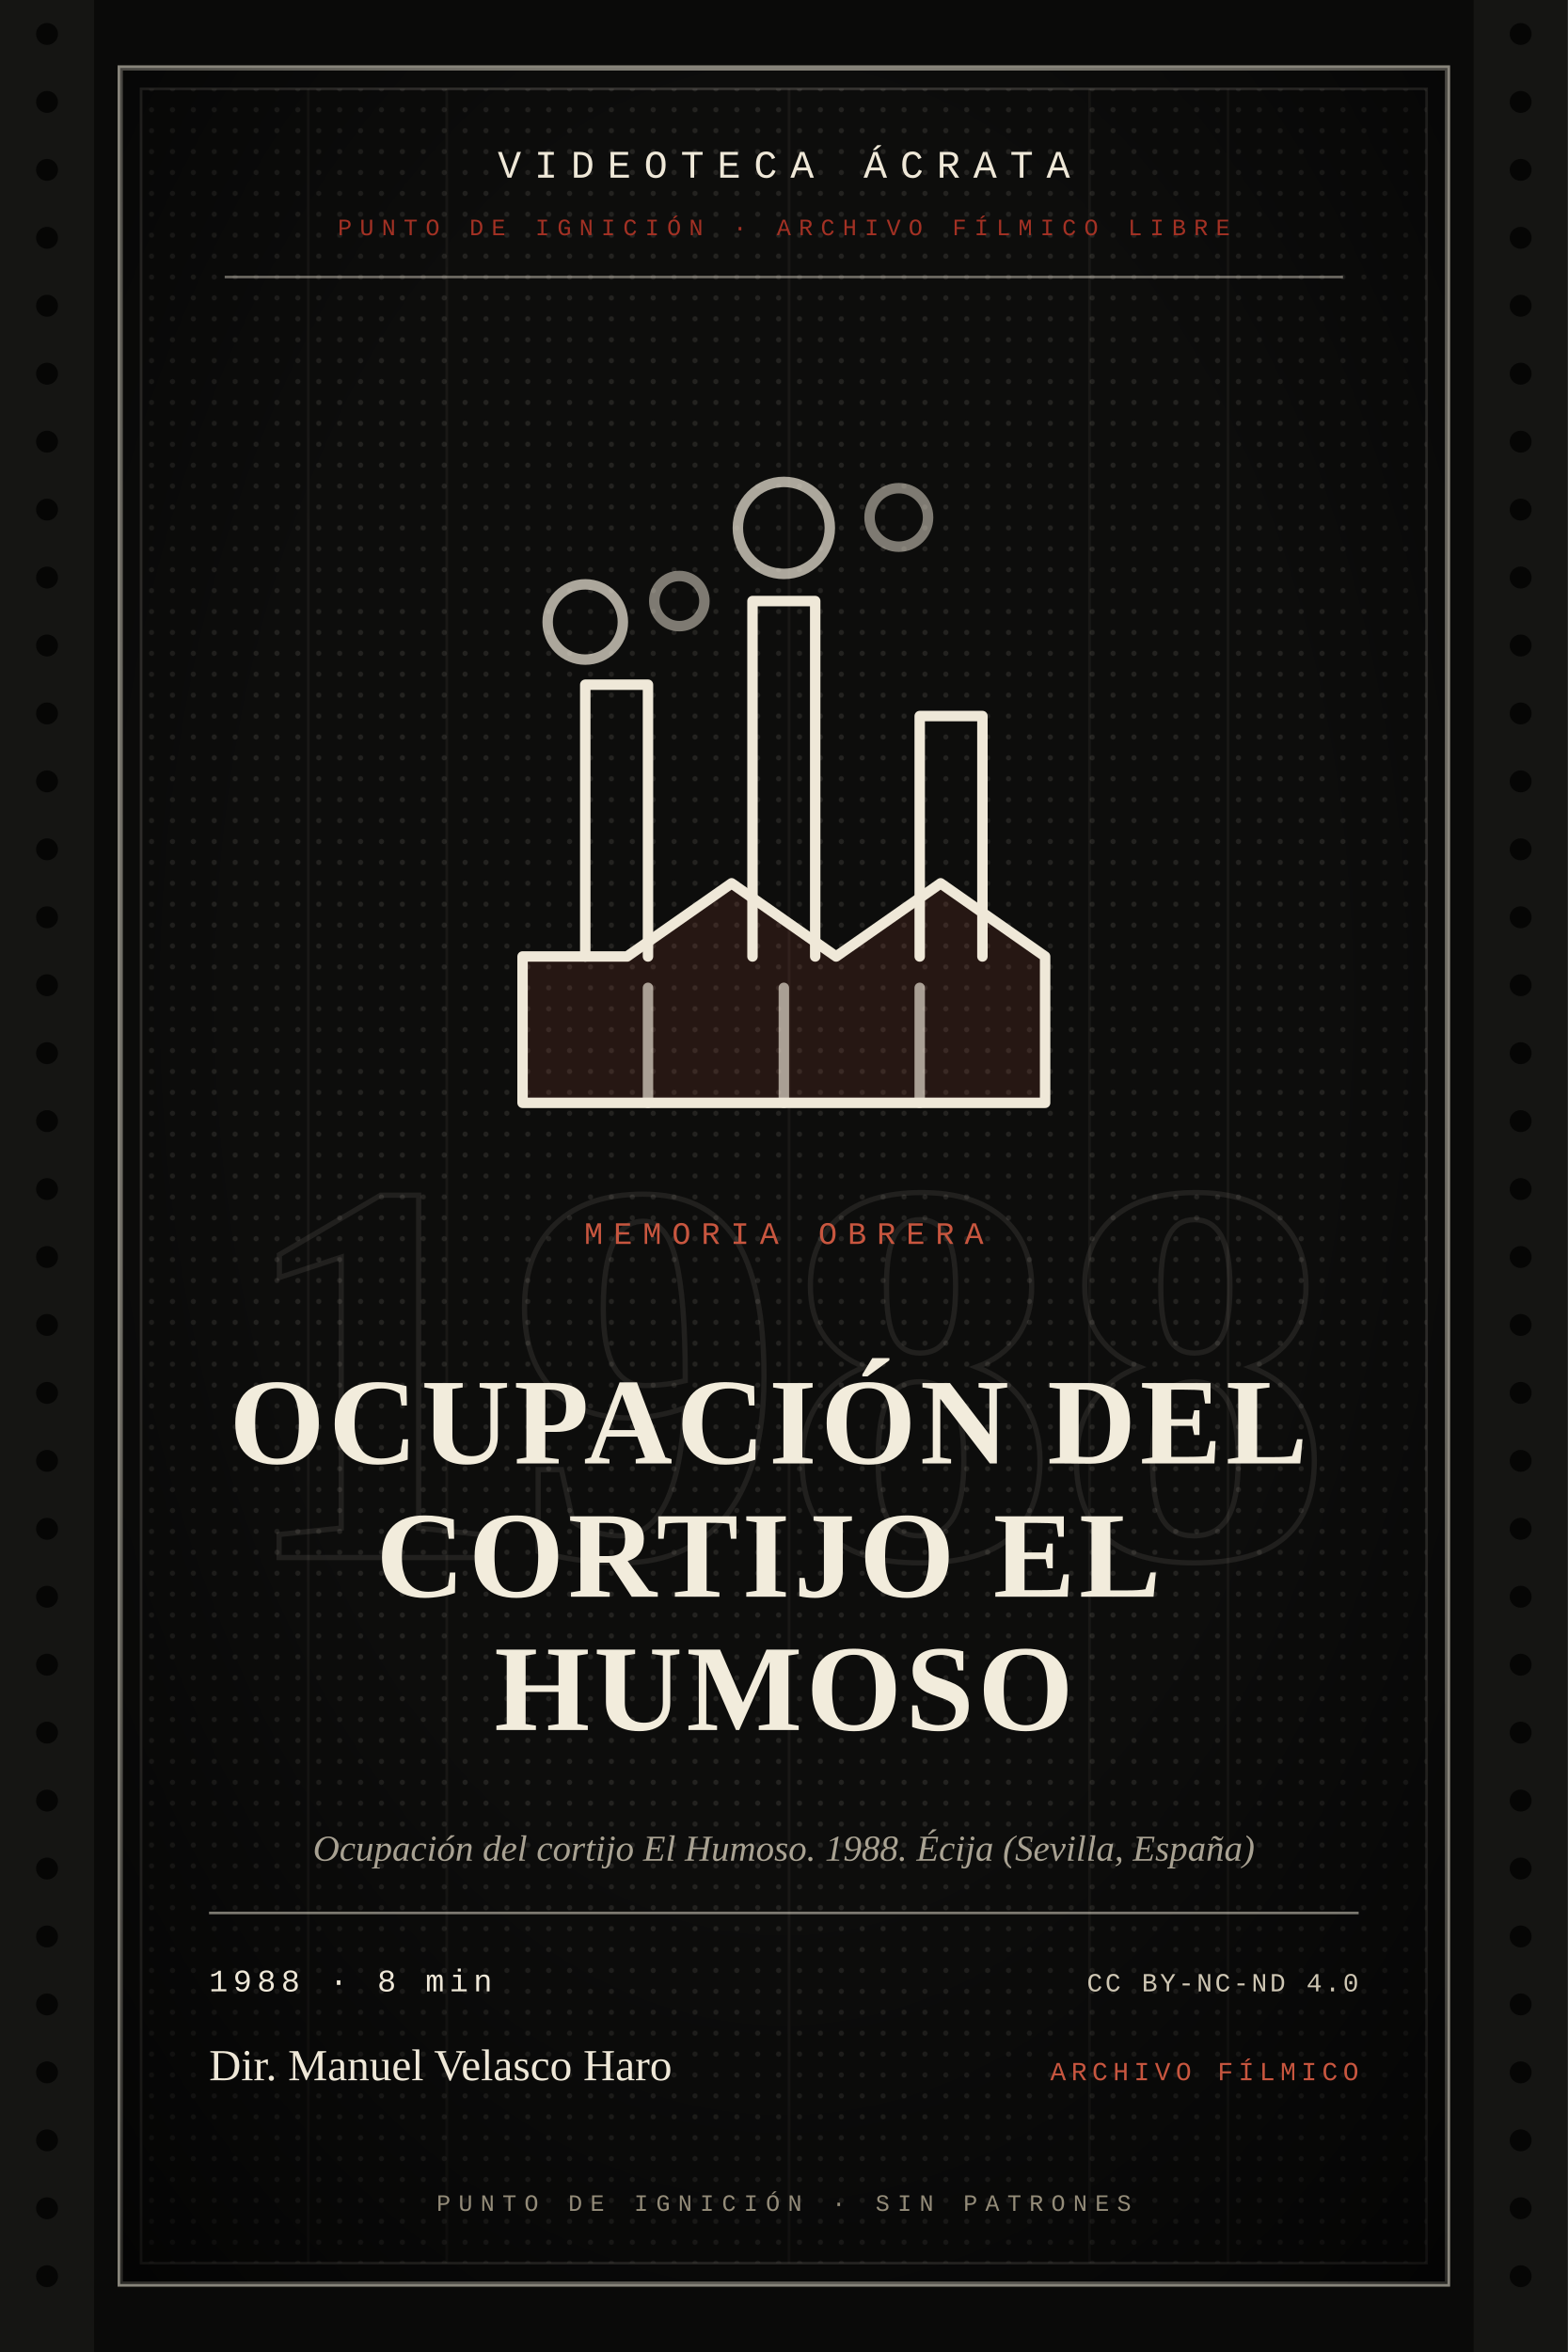
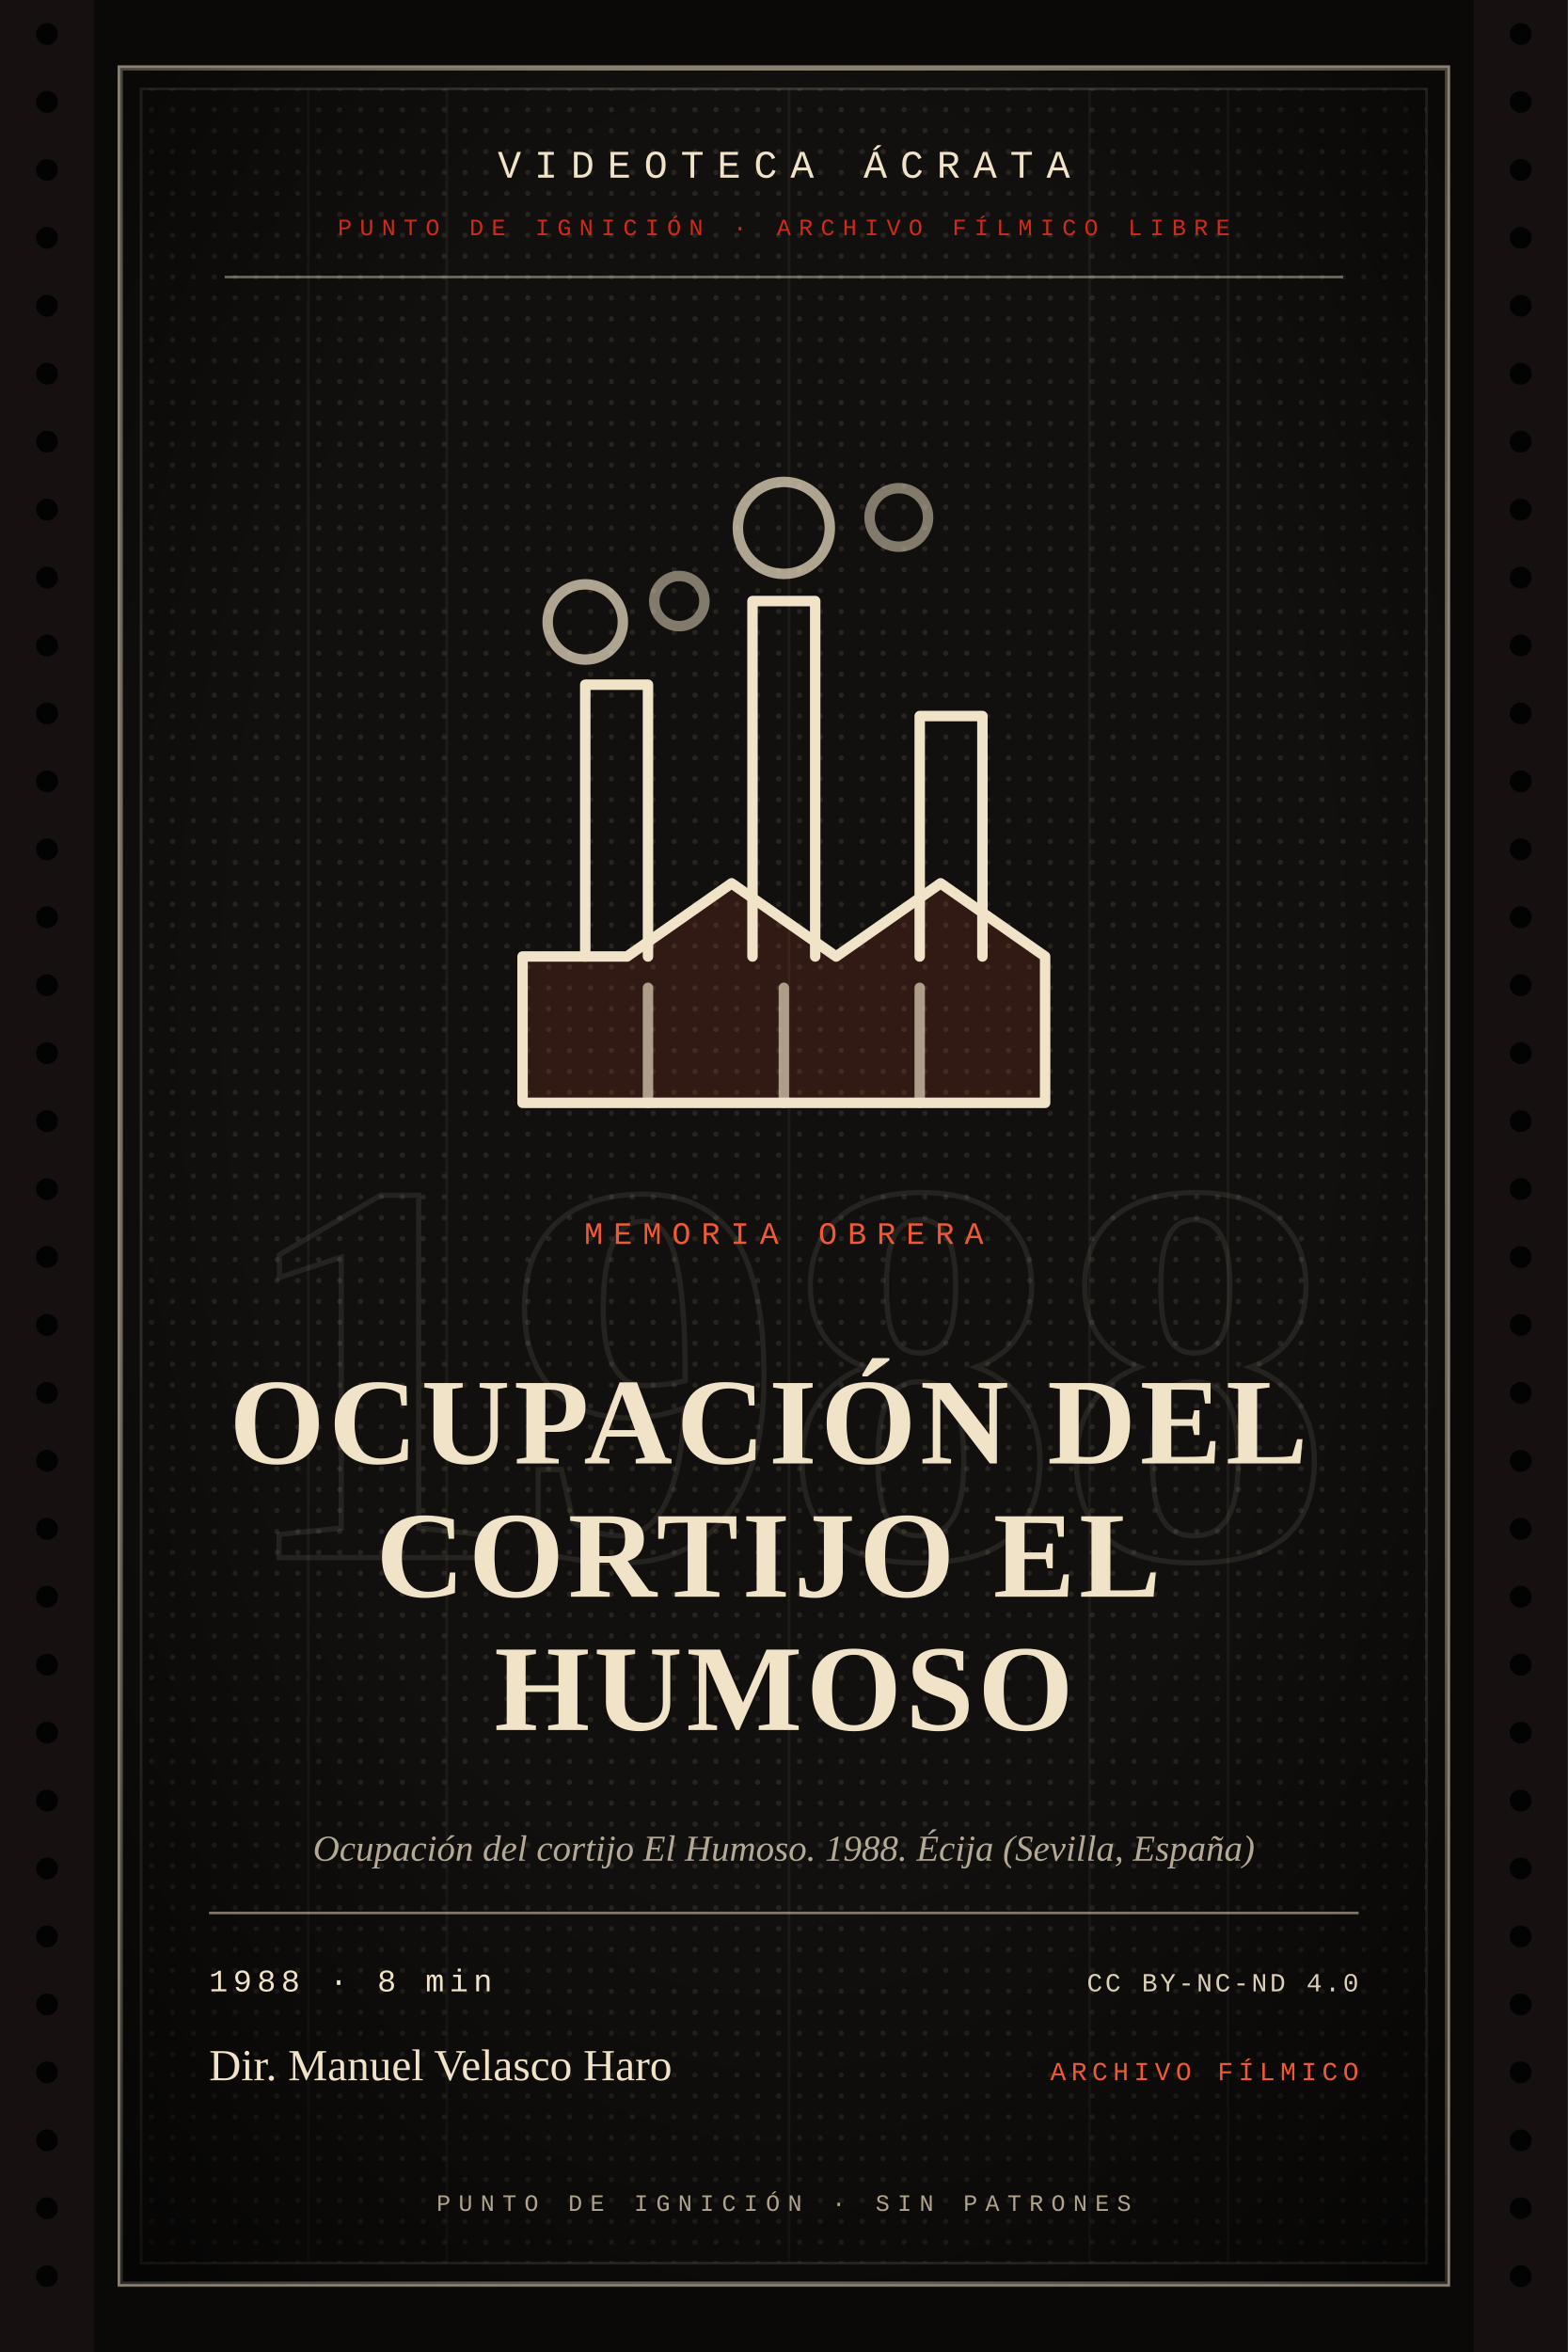
<svg xmlns="http://www.w3.org/2000/svg" viewBox="0 0 600 900" width="600" height="900" role="img" aria-labelledby="titulo-ocupacion-cortijo-humoso desc-ocupacion-cortijo-humoso">
  <defs>
    <pattern id="grano-n" width="8" height="8" patternUnits="userSpaceOnUse">
-       <circle cx="2" cy="2" r="1" fill="#f2ecdc" opacity=".14" />
+       <circle cx="2" cy="2" r="1" fill="#f1e3c8" opacity=".14" />
    </pattern>
    <radialGradient id="vineta-n" cx=".5" cy=".42" r=".78">
      <stop offset="52%" stop-color="#000" stop-opacity="0" />
      <stop offset="100%" stop-color="#000" stop-opacity=".72" />
    </radialGradient>
  </defs>
-   <rect width="600" height="900" fill="#0a0a09" />
-   <rect x="0" y="0" width="36" height="900" fill="#151513" />
-   <rect x="564" y="0" width="36" height="900" fill="#151513" />
-   <g fill="#060605">
+   <rect width="600" height="900" fill="#0a0908" />
+   <rect x="0" y="0" width="36" height="900" fill="#161110" />
+   <rect x="564" y="0" width="36" height="900" fill="#161110" />
+   <g fill="#040303">
    <circle cx="18" cy="13" r="4.2" />
    <circle cx="582" cy="13" r="4.2" />
    <circle cx="18" cy="39" r="4.2" />
    <circle cx="582" cy="39" r="4.2" />
    <circle cx="18" cy="65" r="4.2" />
    <circle cx="582" cy="65" r="4.2" />
    <circle cx="18" cy="91" r="4.2" />
    <circle cx="582" cy="91" r="4.2" />
    <circle cx="18" cy="117" r="4.2" />
    <circle cx="582" cy="117" r="4.2" />
    <circle cx="18" cy="143" r="4.2" />
    <circle cx="582" cy="143" r="4.2" />
    <circle cx="18" cy="169" r="4.2" />
    <circle cx="582" cy="169" r="4.2" />
    <circle cx="18" cy="195" r="4.2" />
    <circle cx="582" cy="195" r="4.2" />
    <circle cx="18" cy="221" r="4.2" />
    <circle cx="582" cy="221" r="4.2" />
    <circle cx="18" cy="247" r="4.2" />
    <circle cx="582" cy="247" r="4.2" />
    <circle cx="18" cy="273" r="4.2" />
    <circle cx="582" cy="273" r="4.2" />
    <circle cx="18" cy="299" r="4.2" />
    <circle cx="582" cy="299" r="4.2" />
    <circle cx="18" cy="325" r="4.2" />
    <circle cx="582" cy="325" r="4.2" />
    <circle cx="18" cy="351" r="4.2" />
    <circle cx="582" cy="351" r="4.2" />
    <circle cx="18" cy="377" r="4.2" />
    <circle cx="582" cy="377" r="4.2" />
    <circle cx="18" cy="403" r="4.2" />
    <circle cx="582" cy="403" r="4.2" />
    <circle cx="18" cy="429" r="4.2" />
    <circle cx="582" cy="429" r="4.2" />
    <circle cx="18" cy="455" r="4.2" />
    <circle cx="582" cy="455" r="4.2" />
    <circle cx="18" cy="481" r="4.2" />
    <circle cx="582" cy="481" r="4.2" />
    <circle cx="18" cy="507" r="4.2" />
    <circle cx="582" cy="507" r="4.2" />
    <circle cx="18" cy="533" r="4.2" />
    <circle cx="582" cy="533" r="4.2" />
    <circle cx="18" cy="559" r="4.2" />
    <circle cx="582" cy="559" r="4.2" />
    <circle cx="18" cy="585" r="4.2" />
    <circle cx="582" cy="585" r="4.2" />
    <circle cx="18" cy="611" r="4.2" />
    <circle cx="582" cy="611" r="4.2" />
    <circle cx="18" cy="637" r="4.2" />
    <circle cx="582" cy="637" r="4.2" />
    <circle cx="18" cy="663" r="4.2" />
    <circle cx="582" cy="663" r="4.2" />
    <circle cx="18" cy="689" r="4.2" />
    <circle cx="582" cy="689" r="4.2" />
    <circle cx="18" cy="715" r="4.2" />
    <circle cx="582" cy="715" r="4.2" />
    <circle cx="18" cy="741" r="4.2" />
    <circle cx="582" cy="741" r="4.2" />
    <circle cx="18" cy="767" r="4.2" />
    <circle cx="582" cy="767" r="4.2" />
    <circle cx="18" cy="793" r="4.2" />
    <circle cx="582" cy="793" r="4.2" />
    <circle cx="18" cy="819" r="4.2" />
    <circle cx="582" cy="819" r="4.2" />
    <circle cx="18" cy="845" r="4.2" />
    <circle cx="582" cy="845" r="4.2" />
    <circle cx="18" cy="871" r="4.2" />
    <circle cx="582" cy="871" r="4.2" />
  </g>
-   <rect x="46" y="26" width="508" height="848" fill="#0d0d0c" stroke="#efe8d8" stroke-width="2" stroke-opacity=".55" />
-   <rect x="54" y="34" width="492" height="832" fill="none" stroke="#efe8d8" stroke-width="1" stroke-opacity=".18" />
+   <rect x="46" y="26" width="508" height="848" fill="#12100e" stroke="#f1e3c8" stroke-width="2" stroke-opacity=".55" />
+   <rect x="54" y="34" width="492" height="832" fill="none" stroke="#f1e3c8" stroke-width="1" stroke-opacity=".18" />
  <rect x="54" y="34" width="492" height="832" fill="url(#grano-n)" opacity=".7" />
-   <g stroke="#efe8d8" stroke-opacity=".055" stroke-width="1">
+   <g stroke="#f1e3c8" stroke-opacity=".055" stroke-width="1">
    <path d="M118 34V866" />
    <path d="M171 34V866" />
    <path d="M302 34V866" />
    <path d="M417 34V866" />
    <path d="M470 34V866" />
  </g>
  <rect x="46" y="26" width="508" height="848" fill="url(#vineta-n)" />
-   <text x="300" y="68" text-anchor="middle" font-family="'Courier Prime', 'Courier New', monospace" font-size="15" letter-spacing="5" fill="#efe8d8">VIDEOTECA ÁCRATA</text>
-   <text x="300" y="90" text-anchor="middle" font-family="'Courier Prime', 'Courier New', monospace" font-size="9" letter-spacing="3" fill="#a33124">PUNTO DE IGNICIÓN · ARCHIVO FÍLMICO LIBRE</text>
-   <path d="M86 106 L514 106" stroke="#efe8d8" stroke-width="1" stroke-opacity=".42" />
-   <text x="300" y="596" text-anchor="middle" font-family="Georgia, 'Times New Roman', serif" font-weight="700" font-size="210" fill="none" stroke="#efe8d8" stroke-width="2" stroke-opacity=".09">1988</text>
+   <text x="300" y="68" text-anchor="middle" font-family="'Courier Prime', 'Courier New', monospace" font-size="15" letter-spacing="5" fill="#f1e3c8">VIDEOTECA ÁCRATA</text>
+   <text x="300" y="90" text-anchor="middle" font-family="'Courier Prime', 'Courier New', monospace" font-size="9" letter-spacing="3" fill="#d02b16">PUNTO DE IGNICIÓN · ARCHIVO FÍLMICO LIBRE</text>
+   <path d="M86 106 L514 106" stroke="#f1e3c8" stroke-width="1" stroke-opacity=".42" />
+   <text x="300" y="596" text-anchor="middle" font-family="Georgia, 'Times New Roman', serif" font-weight="700" font-size="210" fill="none" stroke="#f1e3c8" stroke-width="2" stroke-opacity=".09">1988</text>
  <g transform="translate(300 322) scale(0.8)">
    <g>
-       <path d="M-125 55 L-125 125 L125 125 L125 55 L75 20 L25 55 L-25 20 L-75 55 Z" fill="#c8563f" opacity=".14" />
-       <path d="M-125 55 L-125 125 L125 125 L125 55 L75 20 L25 55 L-25 20 L-75 55 Z" fill="none" stroke="#efe8d8" stroke-width="5" stroke-linecap="round" stroke-linejoin="round" />
-       <path d="M-95 55 L-95 -75 L-65 -75 L-65 55" fill="none" stroke="#efe8d8" stroke-width="5" stroke-linecap="round" stroke-linejoin="round" />
-       <path d="M-15 55 L-15 -115 L15 -115 L15 55" fill="none" stroke="#efe8d8" stroke-width="5" stroke-linecap="round" stroke-linejoin="round" />
-       <path d="M65 55 L65 -60 L95 -60 L95 55" fill="none" stroke="#efe8d8" stroke-width="5" stroke-linecap="round" stroke-linejoin="round" />
-       <path d="M-65 125 L-65 70 M0 125 L0 70 M65 125 L65 70" fill="none" stroke="#efe8d8" stroke-width="5" stroke-linecap="round" stroke-linejoin="round" opacity=".65" />
-       <circle cx="-95" cy="-105" r="18" fill="none" stroke="#efe8d8" stroke-width="5" stroke-linecap="round" stroke-linejoin="round" opacity=".7" />
-       <circle cx="-50" cy="-115" r="12" fill="none" stroke="#efe8d8" stroke-width="5" stroke-linecap="round" stroke-linejoin="round" opacity=".5" />
-       <circle cx="0" cy="-150" r="22" fill="none" stroke="#efe8d8" stroke-width="5" stroke-linecap="round" stroke-linejoin="round" opacity=".7" />
-       <circle cx="55" cy="-155" r="14" fill="none" stroke="#efe8d8" stroke-width="5" stroke-linecap="round" stroke-linejoin="round" opacity=".5" />
+       <path d="M-125 55 L-125 125 L125 125 L125 55 L75 20 L25 55 L-25 20 L-75 55 Z" fill="#ef5a35" opacity=".14" />
+       <path d="M-125 55 L-125 125 L125 125 L125 55 L75 20 L25 55 L-25 20 L-75 55 Z" fill="none" stroke="#f1e3c8" stroke-width="5" stroke-linecap="round" stroke-linejoin="round" />
+       <path d="M-95 55 L-95 -75 L-65 -75 L-65 55" fill="none" stroke="#f1e3c8" stroke-width="5" stroke-linecap="round" stroke-linejoin="round" />
+       <path d="M-15 55 L-15 -115 L15 -115 L15 55" fill="none" stroke="#f1e3c8" stroke-width="5" stroke-linecap="round" stroke-linejoin="round" />
+       <path d="M65 55 L65 -60 L95 -60 L95 55" fill="none" stroke="#f1e3c8" stroke-width="5" stroke-linecap="round" stroke-linejoin="round" />
+       <path d="M-65 125 L-65 70 M0 125 L0 70 M65 125 L65 70" fill="none" stroke="#f1e3c8" stroke-width="5" stroke-linecap="round" stroke-linejoin="round" opacity=".65" />
+       <circle cx="-95" cy="-105" r="18" fill="none" stroke="#f1e3c8" stroke-width="5" stroke-linecap="round" stroke-linejoin="round" opacity=".7" />
+       <circle cx="-50" cy="-115" r="12" fill="none" stroke="#f1e3c8" stroke-width="5" stroke-linecap="round" stroke-linejoin="round" opacity=".5" />
+       <circle cx="0" cy="-150" r="22" fill="none" stroke="#f1e3c8" stroke-width="5" stroke-linecap="round" stroke-linejoin="round" opacity=".7" />
+       <circle cx="55" cy="-155" r="14" fill="none" stroke="#f1e3c8" stroke-width="5" stroke-linecap="round" stroke-linejoin="round" opacity=".5" />
    </g>
  </g>
-   <text x="300" y="476" text-anchor="middle" font-family="'Courier Prime', 'Courier New', monospace" font-size="12" letter-spacing="4" fill="#c8563f">MEMORIA OBRERA</text>
-   <text text-anchor="middle" font-family="Georgia, 'Times New Roman', serif" font-weight="700" font-size="47" letter-spacing="1.5" fill="#f2ecdc">
+   <text x="300" y="476" text-anchor="middle" font-family="'Courier Prime', 'Courier New', monospace" font-size="12" letter-spacing="4" fill="#ef5a35">MEMORIA OBRERA</text>
+   <text text-anchor="middle" font-family="Georgia, 'Times New Roman', serif" font-weight="700" font-size="47" letter-spacing="1.5" fill="#f1e3c8">
    <tspan x="300" y="560">OCUPACIÓN DEL</tspan>
    <tspan x="300" y="611">CORTIJO EL</tspan>
    <tspan x="300" y="662">HUMOSO</tspan>
  </text>
-   <text x="300" y="712" text-anchor="middle" font-family="Georgia, 'Times New Roman', serif" font-style="italic" font-size="14" fill="#cfc7b4" opacity=".8">Ocupación del cortijo El Humoso. 1988. Écija (Sevilla, España)</text>
-   <path d="M80 732 L520 732" stroke="#efe8d8" stroke-width="1" stroke-opacity=".5" />
-   <text x="80" y="762" font-family="'Courier Prime', 'Courier New', monospace" font-size="12" letter-spacing="2" fill="#efe8d8">1988 · 8 min</text>
-   <text x="520" y="762" text-anchor="end" font-family="'Courier Prime', 'Courier New', monospace" font-size="10" letter-spacing="1" fill="#cfc7b4">CC BY-NC-ND 4.0</text>
-   <text x="80" y="796" font-family="Georgia, 'Times New Roman', serif" font-size="17" fill="#efe8d8">Dir. Manuel Velasco Haro</text>
-   <text x="520" y="796" text-anchor="end" font-family="'Courier Prime', 'Courier New', monospace" font-size="10" letter-spacing="2" fill="#c8563f">ARCHIVO FÍLMICO</text>
-   <text x="300" y="846" text-anchor="middle" font-family="'Courier Prime', 'Courier New', monospace" font-size="9" letter-spacing="3" fill="#948c79">PUNTO DE IGNICIÓN · SIN PATRONES</text>
+   <text x="300" y="712" text-anchor="middle" font-family="Georgia, 'Times New Roman', serif" font-style="italic" font-size="14" fill="#dcd0b8" opacity=".8">Ocupación del cortijo El Humoso. 1988. Écija (Sevilla, España)</text>
+   <path d="M80 732 L520 732" stroke="#f1e3c8" stroke-width="1" stroke-opacity=".5" />
+   <text x="80" y="762" font-family="'Courier Prime', 'Courier New', monospace" font-size="12" letter-spacing="2" fill="#f1e3c8">1988 · 8 min</text>
+   <text x="520" y="762" text-anchor="end" font-family="'Courier Prime', 'Courier New', monospace" font-size="10" letter-spacing="1" fill="#dcd0b8">CC BY-NC-ND 4.0</text>
+   <text x="80" y="796" font-family="Georgia, 'Times New Roman', serif" font-size="17" fill="#f1e3c8">Dir. Manuel Velasco Haro</text>
+   <text x="520" y="796" text-anchor="end" font-family="'Courier Prime', 'Courier New', monospace" font-size="10" letter-spacing="2" fill="#ef5a35">ARCHIVO FÍLMICO</text>
+   <text x="300" y="846" text-anchor="middle" font-family="'Courier Prime', 'Courier New', monospace" font-size="9" letter-spacing="3" fill="#b0a48c">PUNTO DE IGNICIÓN · SIN PATRONES</text>
</svg>
